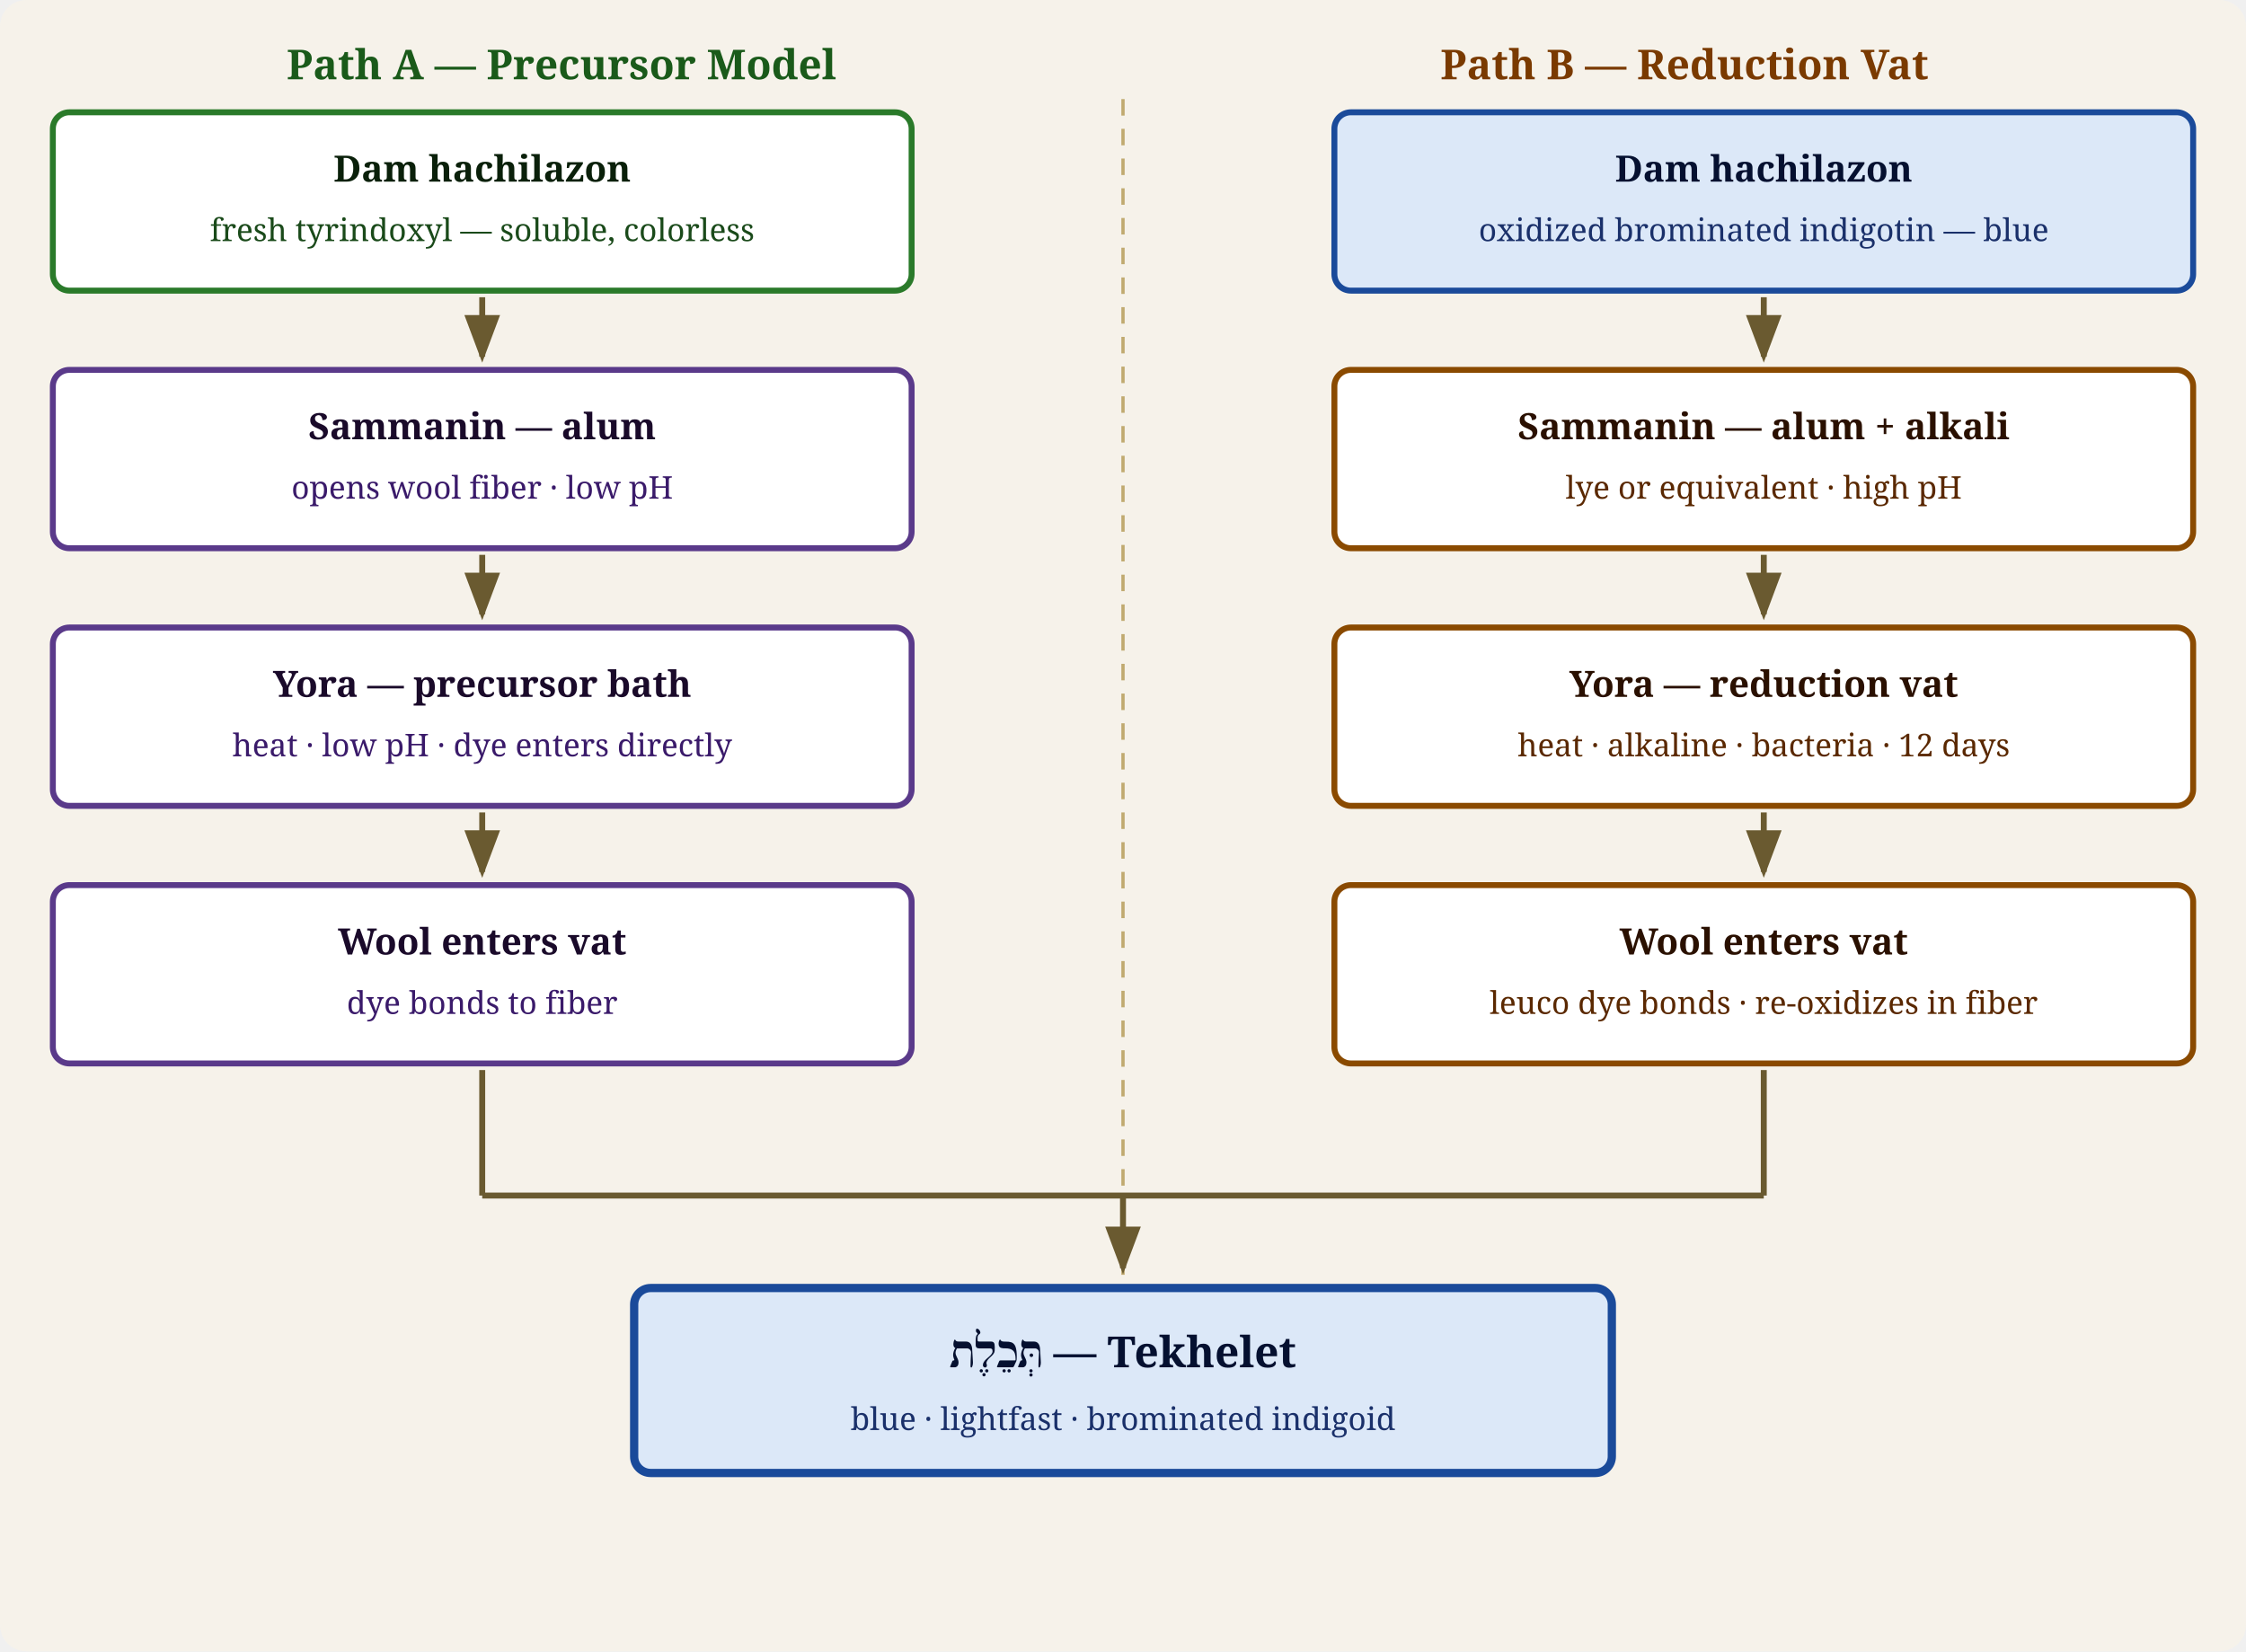
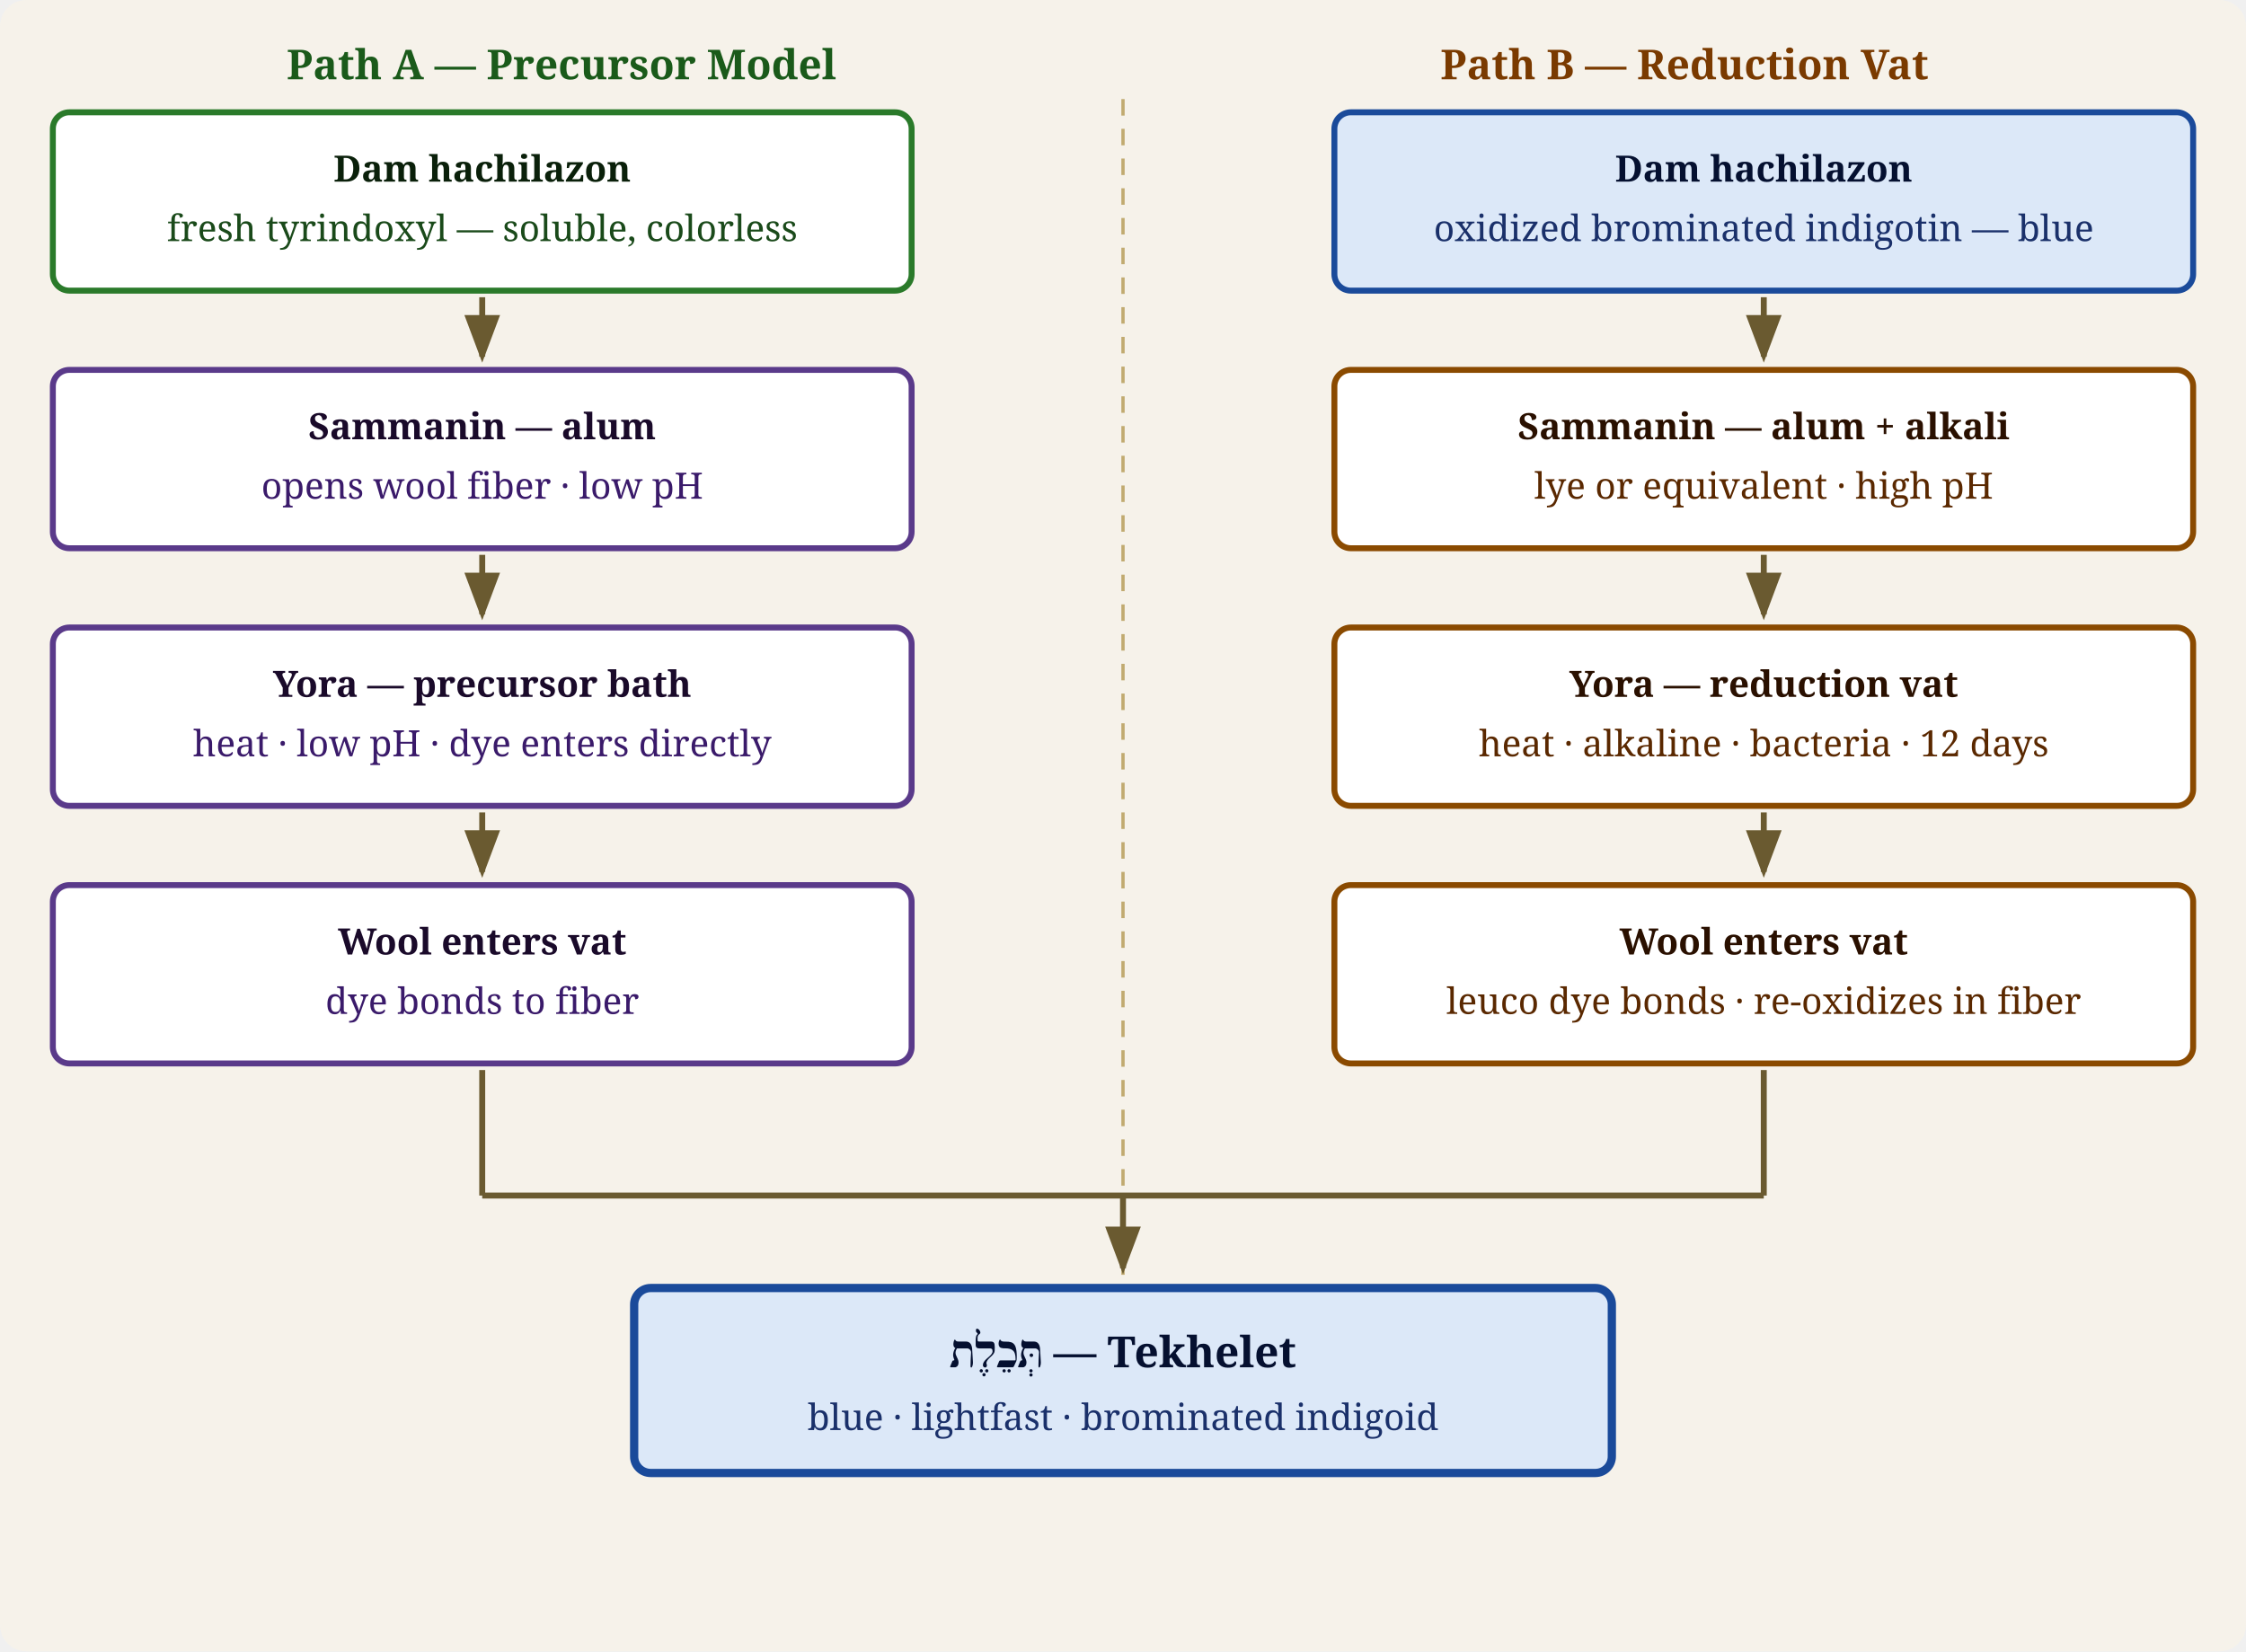
<svg xmlns="http://www.w3.org/2000/svg" viewBox="0 0 680 500">
  <rect width="680" height="500" fill="#f6f2ea" rx="8" />
  <defs>
    <marker id="d17a" markerWidth="8" markerHeight="6" refX="7" refY="3" orient="auto">
      <polygon points="0 0,8 3,0 6" fill="#6a5a30" />
    </marker>
  </defs>
  <text x="170" y="24" text-anchor="middle" fill="#1a5a1a" font-size="12.5" font-weight="bold" font-family="Georgia,serif">Path A — Precursor Model</text>
  <text x="510" y="24" text-anchor="middle" fill="#7a3a00" font-size="12.5" font-weight="bold" font-family="Georgia,serif">Path B — Reduction Vat</text>
  <line x1="340" y1="30" x2="340" y2="432" stroke="#c0aa70" stroke-width="1" stroke-dasharray="5,4" />
  <rect x="16" y="34" width="260" height="54" rx="5" fill="#fff" stroke="#2a7a2a" stroke-width="1.8" />
  <text x="146" y="55" text-anchor="middle" fill="#0a200a" font-size="11" font-weight="bold" font-family="Georgia,serif">Dam hachilazon</text>
-   <text x="146" y="73" text-anchor="middle" fill="#1a4a1a" font-size="9.5" font-family="Georgia,serif">fresh tyrindoxyl — soluble, colorless</text>
+   <text x="146" y="73" text-anchor="middle" fill="#1a4a1a" font-size="11" font-family="Georgia,serif">fresh tyrindoxyl — soluble, colorless</text>
  <rect x="404" y="34" width="260" height="54" rx="5" fill="#dce8f8" stroke="#1a4a9a" stroke-width="1.8" />
  <text x="534" y="55" text-anchor="middle" fill="#051030" font-size="11" font-weight="bold" font-family="Georgia,serif">Dam hachilazon</text>
-   <text x="534" y="73" text-anchor="middle" fill="#1a306a" font-size="9.5" font-family="Georgia,serif">oxidized brominated indigotin — blue</text>
+   <text x="534" y="73" text-anchor="middle" fill="#1a306a" font-size="11" font-family="Georgia,serif">oxidized brominated indigotin — blue</text>
  <line x1="146" y1="90" x2="146" y2="108" stroke="#6a5a30" stroke-width="1.8" marker-end="url(#d17a)" />
  <line x1="534" y1="90" x2="534" y2="108" stroke="#6a5a30" stroke-width="1.8" marker-end="url(#d17a)" />
  <rect x="16" y="112" width="260" height="54" rx="5" fill="#fff" stroke="#5a3a8a" stroke-width="1.8" />
  <text x="146" y="133" text-anchor="middle" fill="#1a0a2a" font-size="11" font-weight="bold" font-family="Georgia,serif">Sammanin — alum</text>
-   <text x="146" y="151" text-anchor="middle" fill="#3a1a6a" font-size="9.5" font-family="Georgia,serif">opens wool fiber · low pH</text>
+   <text x="146" y="151" text-anchor="middle" fill="#3a1a6a" font-size="11" font-family="Georgia,serif">opens wool fiber · low pH</text>
  <rect x="404" y="112" width="260" height="54" rx="5" fill="#fff" stroke="#8a4a00" stroke-width="1.8" />
  <text x="534" y="133" text-anchor="middle" fill="#2a1000" font-size="11" font-weight="bold" font-family="Georgia,serif">Sammanin — alum + alkali</text>
-   <text x="534" y="151" text-anchor="middle" fill="#5a2800" font-size="9.5" font-family="Georgia,serif">lye or equivalent · high pH</text>
+   <text x="534" y="151" text-anchor="middle" fill="#5a2800" font-size="11" font-family="Georgia,serif">lye or equivalent · high pH</text>
  <line x1="146" y1="168" x2="146" y2="186" stroke="#6a5a30" stroke-width="1.8" marker-end="url(#d17a)" />
  <line x1="534" y1="168" x2="534" y2="186" stroke="#6a5a30" stroke-width="1.8" marker-end="url(#d17a)" />
  <rect x="16" y="190" width="260" height="54" rx="5" fill="#fff" stroke="#5a3a8a" stroke-width="1.8" />
  <text x="146" y="211" text-anchor="middle" fill="#1a0a2a" font-size="11" font-weight="bold" font-family="Georgia,serif">Yora — precursor bath</text>
-   <text x="146" y="229" text-anchor="middle" fill="#3a1a6a" font-size="9.5" font-family="Georgia,serif">heat · low pH · dye enters directly</text>
+   <text x="146" y="229" text-anchor="middle" fill="#3a1a6a" font-size="11" font-family="Georgia,serif">heat · low pH · dye enters directly</text>
  <rect x="404" y="190" width="260" height="54" rx="5" fill="#fff" stroke="#8a4a00" stroke-width="1.8" />
  <text x="534" y="211" text-anchor="middle" fill="#2a1000" font-size="11" font-weight="bold" font-family="Georgia,serif">Yora — reduction vat</text>
-   <text x="534" y="229" text-anchor="middle" fill="#5a2800" font-size="9.5" font-family="Georgia,serif">heat · alkaline · bacteria · 12 days</text>
+   <text x="534" y="229" text-anchor="middle" fill="#5a2800" font-size="11" font-family="Georgia,serif">heat · alkaline · bacteria · 12 days</text>
  <line x1="146" y1="246" x2="146" y2="264" stroke="#6a5a30" stroke-width="1.8" marker-end="url(#d17a)" />
  <line x1="534" y1="246" x2="534" y2="264" stroke="#6a5a30" stroke-width="1.8" marker-end="url(#d17a)" />
  <rect x="16" y="268" width="260" height="54" rx="5" fill="#fff" stroke="#5a3a8a" stroke-width="1.8" />
  <text x="146" y="289" text-anchor="middle" fill="#1a0a2a" font-size="11" font-weight="bold" font-family="Georgia,serif">Wool enters vat</text>
-   <text x="146" y="307" text-anchor="middle" fill="#3a1a6a" font-size="9.5" font-family="Georgia,serif">dye bonds to fiber</text>
+   <text x="146" y="307" text-anchor="middle" fill="#3a1a6a" font-size="11" font-family="Georgia,serif">dye bonds to fiber</text>
  <rect x="404" y="268" width="260" height="54" rx="5" fill="#fff" stroke="#8a4a00" stroke-width="1.8" />
  <text x="534" y="289" text-anchor="middle" fill="#2a1000" font-size="11" font-weight="bold" font-family="Georgia,serif">Wool enters vat</text>
-   <text x="534" y="307" text-anchor="middle" fill="#5a2800" font-size="9.5" font-family="Georgia,serif">leuco dye bonds · re-oxidizes in fiber</text>
+   <text x="534" y="307" text-anchor="middle" fill="#5a2800" font-size="11" font-family="Georgia,serif">leuco dye bonds · re-oxidizes in fiber</text>
  <line x1="146" y1="324" x2="146" y2="362" stroke="#6a5a30" stroke-width="1.8" />
  <line x1="534" y1="324" x2="534" y2="362" stroke="#6a5a30" stroke-width="1.8" />
  <line x1="146" y1="362" x2="340" y2="362" stroke="#6a5a30" stroke-width="1.8" />
  <line x1="534" y1="362" x2="340" y2="362" stroke="#6a5a30" stroke-width="1.8" />
  <line x1="340" y1="362" x2="340" y2="384" stroke="#6a5a30" stroke-width="1.8" marker-end="url(#d17a)" />
  <rect x="192" y="390" width="296" height="56" rx="5" fill="#dce8f8" stroke="#1a4a9a" stroke-width="2.5" />
  <text x="340" y="414" text-anchor="middle" fill="#051030" font-size="13" font-weight="bold" font-family="Georgia,serif">תְּכֵלֶת — Tekhelet</text>
-   <text x="340" y="433" text-anchor="middle" fill="#1a306a" font-size="9.5" font-family="Georgia,serif">blue · lightfast · brominated indigoid</text>
+   <text x="340" y="433" text-anchor="middle" fill="#1a306a" font-size="11" font-family="Georgia,serif">blue · lightfast · brominated indigoid</text>
</svg>
